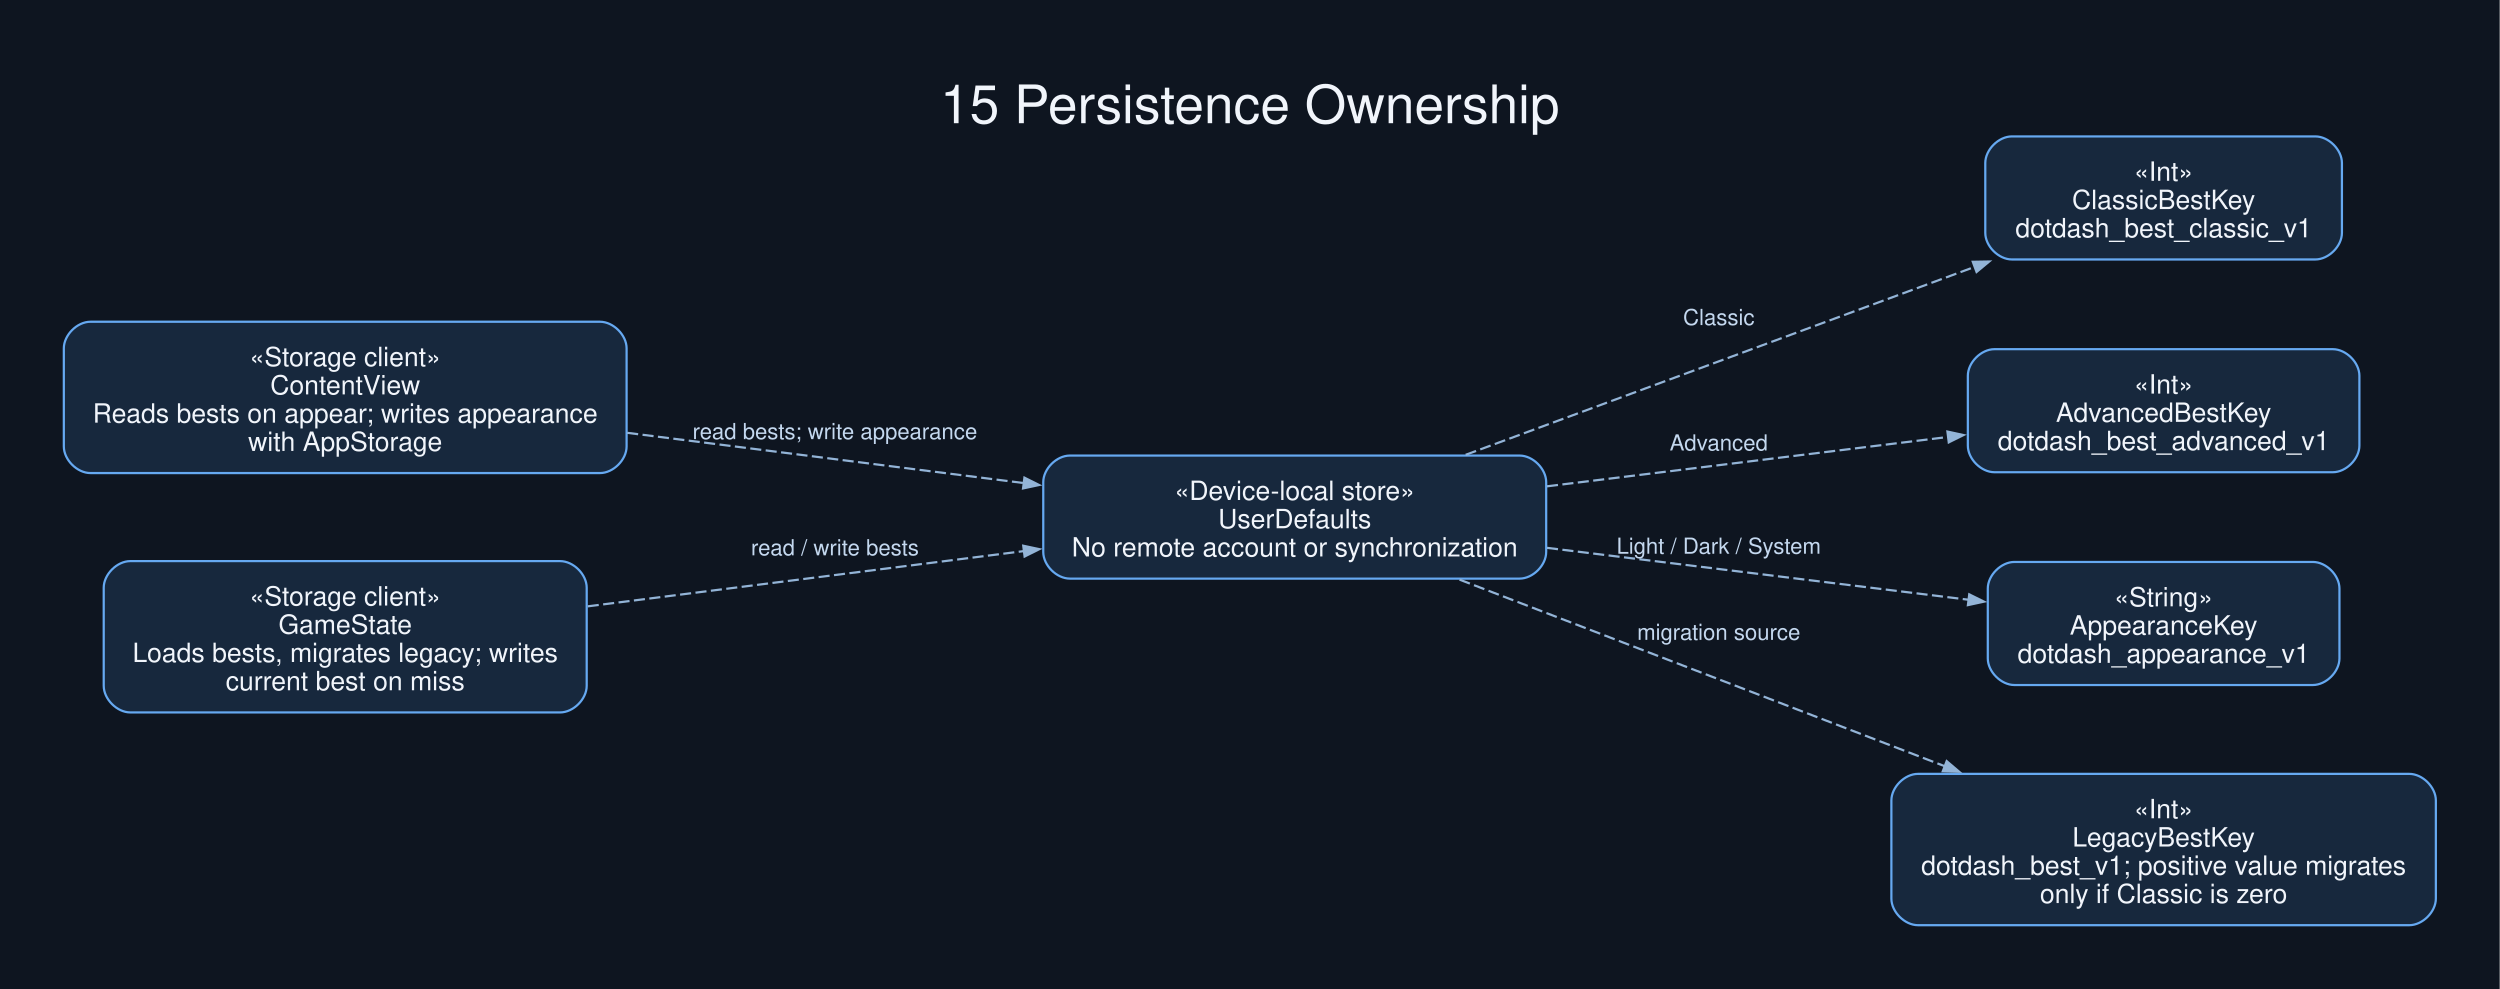
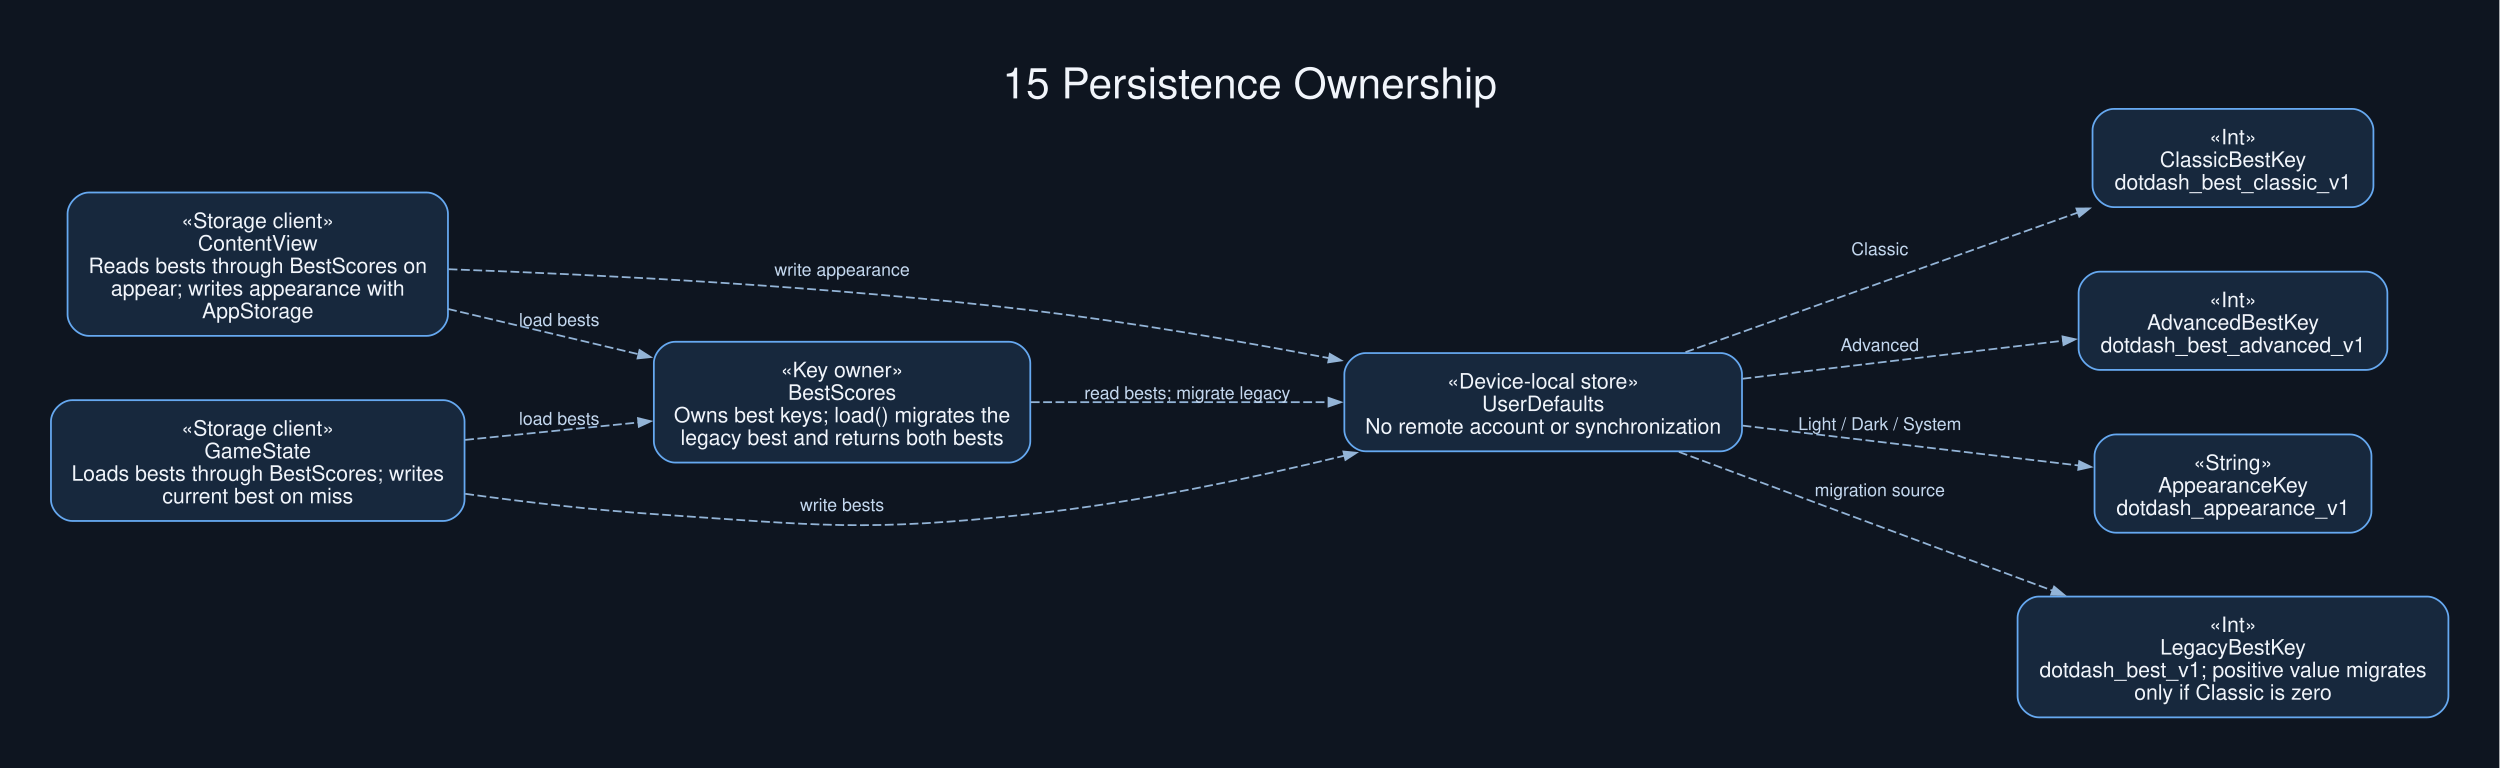
- <svg xmlns="http://www.w3.org/2000/svg" width="1128pt" height="446pt" viewBox="0.00 0.00 1128.00 446.00">
-   <g id="graph0" class="graph" transform="scale(1 1) rotate(0) translate(28.8 417.45)">
-     <polygon fill="#0e1520" stroke="none" points="-28.8,28.8 -28.8,-417.45 1099.06,-417.45 1099.06,28.8 -28.8,28.8" />
-     <text xml:space="preserve" text-anchor="middle" x="535.13" y="-361.85" font-family="Helvetica,sans-Serif" font-size="24.00" fill="#f1f5fb">15 Persistence Ownership</text>
+ <svg xmlns="http://www.w3.org/2000/svg" width="1413pt" height="434pt" viewBox="0.00 0.00 1413.00 434.00">
+   <g id="graph0" class="graph" transform="scale(1 1) rotate(0) translate(28.8 405.45)">
+     <polygon fill="#0e1520" stroke="none" points="-28.8,28.8 -28.8,-405.45 1383.84,-405.45 1383.84,28.8 -28.8,28.8" />
+     <text xml:space="preserve" text-anchor="middle" x="677.52" y="-349.85" font-family="Helvetica,sans-Serif" font-size="24.00" fill="#f1f5fb">15 Persistence Ownership</text>
    <g id="node1" class="node">
-       <path fill="#17283d" stroke="#66a9f1" d="M241.92,-272.28C241.92,-272.28 12,-272.28 12,-272.28 6,-272.28 0,-266.28 0,-260.28 0,-260.28 0,-216 0,-216 0,-210 6,-204 12,-204 12,-204 241.92,-204 241.92,-204 247.92,-204 253.92,-210 253.92,-216 253.92,-216 253.92,-260.28 253.92,-260.28 253.92,-266.28 247.92,-272.28 241.92,-272.28" />
-       <text xml:space="preserve" text-anchor="middle" x="126.96" y="-252.24" font-family="Helvetica,sans-Serif" font-size="12.00" fill="#f1f5fb">«Storage client»</text>
-       <text xml:space="preserve" text-anchor="middle" x="126.96" y="-239.49" font-family="Helvetica,sans-Serif" font-size="12.00" fill="#f1f5fb">ContentView</text>
-       <text xml:space="preserve" text-anchor="middle" x="126.96" y="-226.74" font-family="Helvetica,sans-Serif" font-size="12.00" fill="#f1f5fb">Reads bests on appear; writes appearance</text>
-       <text xml:space="preserve" text-anchor="middle" x="126.96" y="-213.99" font-family="Helvetica,sans-Serif" font-size="12.00" fill="#f1f5fb">with AppStorage</text>
+       <path fill="#17283d" stroke="#66a9f1" d="M212.39,-296.65C212.39,-296.65 21.38,-296.65 21.38,-296.65 15.38,-296.65 9.38,-290.65 9.38,-284.65 9.38,-284.65 9.38,-227.62 9.38,-227.62 9.38,-221.62 15.38,-215.62 21.38,-215.62 21.38,-215.62 212.39,-215.62 212.39,-215.62 218.39,-215.62 224.39,-221.62 224.39,-227.62 224.39,-227.62 224.39,-284.65 224.39,-284.65 224.39,-290.65 218.39,-296.65 212.39,-296.65" />
+       <text xml:space="preserve" text-anchor="middle" x="116.88" y="-276.62" font-family="Helvetica,sans-Serif" font-size="12.00" fill="#f1f5fb">«Storage client»</text>
+       <text xml:space="preserve" text-anchor="middle" x="116.88" y="-263.87" font-family="Helvetica,sans-Serif" font-size="12.00" fill="#f1f5fb">ContentView</text>
+       <text xml:space="preserve" text-anchor="middle" x="116.88" y="-251.11" font-family="Helvetica,sans-Serif" font-size="12.00" fill="#f1f5fb">Reads bests through BestScores on</text>
+       <text xml:space="preserve" text-anchor="middle" x="116.88" y="-238.36" font-family="Helvetica,sans-Serif" font-size="12.00" fill="#f1f5fb">appear; writes appearance with</text>
+       <text xml:space="preserve" text-anchor="middle" x="116.88" y="-225.61" font-family="Helvetica,sans-Serif" font-size="12.00" fill="#f1f5fb">AppStorage</text>
    </g>
    <g id="node3" class="node">
-       <path fill="#17283d" stroke="#66a9f1" d="M656.84,-211.9C656.84,-211.9 453.92,-211.9 453.92,-211.9 447.92,-211.9 441.92,-205.9 441.92,-199.9 441.92,-199.9 441.92,-168.38 441.92,-168.38 441.92,-162.38 447.92,-156.38 453.92,-156.38 453.92,-156.38 656.84,-156.38 656.84,-156.38 662.84,-156.38 668.84,-162.38 668.84,-168.38 668.84,-168.38 668.84,-199.9 668.84,-199.9 668.84,-205.9 662.84,-211.9 656.84,-211.9" />
-       <text xml:space="preserve" text-anchor="middle" x="555.38" y="-191.86" font-family="Helvetica,sans-Serif" font-size="12.00" fill="#f1f5fb">«Device-local store»</text>
-       <text xml:space="preserve" text-anchor="middle" x="555.38" y="-179.11" font-family="Helvetica,sans-Serif" font-size="12.00" fill="#f1f5fb">UserDefaults</text>
-       <text xml:space="preserve" text-anchor="middle" x="555.38" y="-166.36" font-family="Helvetica,sans-Serif" font-size="12.00" fill="#f1f5fb">No remote account or synchronization</text>
+       <path fill="#17283d" stroke="#66a9f1" d="M943.78,-205.9C943.78,-205.9 743.02,-205.9 743.02,-205.9 737.02,-205.9 731.02,-199.9 731.02,-193.9 731.02,-193.9 731.02,-162.38 731.02,-162.38 731.02,-156.38 737.02,-150.38 743.02,-150.38 743.02,-150.38 943.78,-150.38 943.78,-150.38 949.78,-150.38 955.78,-156.38 955.78,-162.38 955.78,-162.38 955.78,-193.9 955.78,-193.9 955.78,-199.9 949.78,-205.9 943.78,-205.9" />
+       <text xml:space="preserve" text-anchor="middle" x="843.4" y="-185.86" font-family="Helvetica,sans-Serif" font-size="12.00" fill="#f1f5fb">«Device-local store»</text>
+       <text xml:space="preserve" text-anchor="middle" x="843.4" y="-173.11" font-family="Helvetica,sans-Serif" font-size="12.00" fill="#f1f5fb">UserDefaults</text>
+       <text xml:space="preserve" text-anchor="middle" x="843.4" y="-160.36" font-family="Helvetica,sans-Serif" font-size="12.00" fill="#f1f5fb">No remote account or synchronization</text>
    </g>
    <g id="edge1" class="edge">
-       <path fill="none" stroke="#93b4d7" stroke-dasharray="5,2" d="M254.17,-222.16C310.82,-214.98 377.35,-206.56 433.37,-199.46" />
-       <polygon fill="#93b4d7" stroke="#93b4d7" points="433.42,-201.93 440.05,-198.62 432.8,-197.07 433.42,-201.93" />
-       <text xml:space="preserve" text-anchor="middle" x="347.92" y="-219.31" font-family="Helvetica,sans-Serif" font-size="10.00" fill="#c4d8ef">read bests; write appearance</text>
+       <path fill="none" stroke="#93b4d7" stroke-dasharray="5,2" d="M224.72,-253.29C313.1,-250.09 441.8,-243.48 553.52,-230.14 609.35,-223.47 670.73,-212.89 722.49,-203.01" />
+       <polygon fill="#93b4d7" stroke="#93b4d7" points="722.82,-205.44 729.23,-201.72 721.89,-200.63 722.82,-205.44" />
+       <text xml:space="preserve" text-anchor="middle" x="447.14" y="-249.6" font-family="Helvetica,sans-Serif" font-size="10.00" fill="#c4d8ef">write appearance</text>
+     </g>
+     <g id="node8" class="node">
+       <path fill="#17283d" stroke="#66a9f1" d="M541.52,-212.28C541.52,-212.28 352.76,-212.28 352.76,-212.28 346.76,-212.28 340.76,-206.28 340.76,-200.28 340.76,-200.28 340.76,-156 340.76,-156 340.76,-150 346.76,-144 352.76,-144 352.76,-144 541.52,-144 541.52,-144 547.52,-144 553.52,-150 553.52,-156 553.52,-156 553.52,-200.28 553.52,-200.28 553.52,-206.28 547.52,-212.28 541.52,-212.28" />
+       <text xml:space="preserve" text-anchor="middle" x="447.14" y="-192.24" font-family="Helvetica,sans-Serif" font-size="12.00" fill="#f1f5fb">«Key owner»</text>
+       <text xml:space="preserve" text-anchor="middle" x="447.14" y="-179.49" font-family="Helvetica,sans-Serif" font-size="12.00" fill="#f1f5fb">BestScores</text>
+       <text xml:space="preserve" text-anchor="middle" x="447.14" y="-166.74" font-family="Helvetica,sans-Serif" font-size="12.00" fill="#f1f5fb">Owns best keys; load() migrates the</text>
+       <text xml:space="preserve" text-anchor="middle" x="447.14" y="-153.99" font-family="Helvetica,sans-Serif" font-size="12.00" fill="#f1f5fb">legacy best and returns both bests</text>
+     </g>
+     <g id="edge7" class="edge">
+       <path fill="none" stroke="#93b4d7" stroke-dasharray="5,2" d="M224.46,-230.82C259,-222.61 297.45,-213.47 332.49,-205.15" />
+       <polygon fill="#93b4d7" stroke="#93b4d7" points="332.66,-207.62 338.91,-203.62 331.53,-202.86 332.66,-207.62" />
+       <text xml:space="preserve" text-anchor="middle" x="287.26" y="-221.23" font-family="Helvetica,sans-Serif" font-size="10.00" fill="#c4d8ef">load bests</text>
    </g>
    <g id="node2" class="node">
-       <path fill="#17283d" stroke="#66a9f1" d="M223.92,-164.28C223.92,-164.28 30,-164.28 30,-164.28 24,-164.28 18,-158.28 18,-152.28 18,-152.28 18,-108 18,-108 18,-102 24,-96 30,-96 30,-96 223.92,-96 223.92,-96 229.92,-96 235.92,-102 235.92,-108 235.92,-108 235.92,-152.28 235.92,-152.28 235.92,-158.28 229.92,-164.28 223.92,-164.28" />
-       <text xml:space="preserve" text-anchor="middle" x="126.96" y="-144.24" font-family="Helvetica,sans-Serif" font-size="12.00" fill="#f1f5fb">«Storage client»</text>
-       <text xml:space="preserve" text-anchor="middle" x="126.96" y="-131.49" font-family="Helvetica,sans-Serif" font-size="12.00" fill="#f1f5fb">GameState</text>
-       <text xml:space="preserve" text-anchor="middle" x="126.96" y="-118.74" font-family="Helvetica,sans-Serif" font-size="12.00" fill="#f1f5fb">Loads bests, migrates legacy; writes</text>
-       <text xml:space="preserve" text-anchor="middle" x="126.96" y="-105.99" font-family="Helvetica,sans-Serif" font-size="12.00" fill="#f1f5fb">current best on miss</text>
+       <path fill="#17283d" stroke="#66a9f1" d="M221.76,-179.28C221.76,-179.28 12,-179.28 12,-179.28 6,-179.28 0,-173.28 0,-167.28 0,-167.28 0,-123 0,-123 0,-117 6,-111 12,-111 12,-111 221.76,-111 221.76,-111 227.76,-111 233.76,-117 233.76,-123 233.76,-123 233.76,-167.28 233.76,-167.28 233.76,-173.28 227.76,-179.28 221.76,-179.28" />
+       <text xml:space="preserve" text-anchor="middle" x="116.88" y="-159.24" font-family="Helvetica,sans-Serif" font-size="12.00" fill="#f1f5fb">«Storage client»</text>
+       <text xml:space="preserve" text-anchor="middle" x="116.88" y="-146.49" font-family="Helvetica,sans-Serif" font-size="12.00" fill="#f1f5fb">GameState</text>
+       <text xml:space="preserve" text-anchor="middle" x="116.88" y="-133.74" font-family="Helvetica,sans-Serif" font-size="12.00" fill="#f1f5fb">Loads bests through BestScores; writes</text>
+       <text xml:space="preserve" text-anchor="middle" x="116.88" y="-120.99" font-family="Helvetica,sans-Serif" font-size="12.00" fill="#f1f5fb">current best on miss</text>
    </g>
    <g id="edge2" class="edge">
-       <path fill="none" stroke="#93b4d7" stroke-dasharray="5,2" d="M236.39,-143.87C296.49,-151.48 371.37,-160.96 433.37,-168.82" />
-       <polygon fill="#93b4d7" stroke="#93b4d7" points="432.89,-171.22 440.14,-169.67 433.5,-166.36 432.89,-171.22" />
-       <text xml:space="preserve" text-anchor="middle" x="347.92" y="-166.88" font-family="Helvetica,sans-Serif" font-size="10.00" fill="#c4d8ef">read / write bests</text>
+       <path fill="none" stroke="#93b4d7" stroke-dasharray="5,2" d="M234.12,-126.35C268.37,-121.63 305.99,-117.24 340.76,-114.89 435.1,-108.52 459.51,-104.72 553.52,-114.89 612.87,-121.31 677.91,-134.95 731.22,-147.92" />
+       <polygon fill="#93b4d7" stroke="#93b4d7" points="730.48,-150.26 737.86,-149.55 731.65,-145.51 730.48,-150.26" />
+       <text xml:space="preserve" text-anchor="middle" x="447.14" y="-116.64" font-family="Helvetica,sans-Serif" font-size="10.00" fill="#c4d8ef">write bests</text>
+     </g>
+     <g id="edge8" class="edge">
+       <path fill="none" stroke="#93b4d7" stroke-dasharray="5,2" d="M234.07,-156.82C265.9,-160.02 300.37,-163.49 332.08,-166.67" />
+       <polygon fill="#93b4d7" stroke="#93b4d7" points="331.79,-169.11 339,-167.37 332.28,-164.23 331.79,-169.11" />
+       <text xml:space="preserve" text-anchor="middle" x="287.26" y="-165.37" font-family="Helvetica,sans-Serif" font-size="10.00" fill="#c4d8ef">load bests</text>
    </g>
    <g id="node4" class="node">
-       <path fill="#17283d" stroke="#66a9f1" d="M1015.88,-355.9C1015.88,-355.9 878.96,-355.9 878.96,-355.9 872.96,-355.9 866.96,-349.9 866.96,-343.9 866.96,-343.9 866.96,-312.38 866.96,-312.38 866.96,-306.38 872.96,-300.38 878.96,-300.38 878.96,-300.38 1015.88,-300.38 1015.88,-300.38 1021.88,-300.38 1027.88,-306.38 1027.88,-312.38 1027.88,-312.38 1027.88,-343.9 1027.88,-343.9 1027.88,-349.9 1021.88,-355.9 1015.88,-355.9" />
-       <text xml:space="preserve" text-anchor="middle" x="947.42" y="-335.87" font-family="Helvetica,sans-Serif" font-size="12.00" fill="#f1f5fb">«Int»</text>
-       <text xml:space="preserve" text-anchor="middle" x="947.42" y="-323.12" font-family="Helvetica,sans-Serif" font-size="12.00" fill="#f1f5fb">ClassicBestKey</text>
-       <text xml:space="preserve" text-anchor="middle" x="947.42" y="-310.37" font-family="Helvetica,sans-Serif" font-size="12.00" fill="#f1f5fb">dotdash_best_classic_v1</text>
+       <path fill="#17283d" stroke="#66a9f1" d="M1300.66,-343.9C1300.66,-343.9 1165.9,-343.9 1165.9,-343.9 1159.9,-343.9 1153.9,-337.9 1153.9,-331.9 1153.9,-331.9 1153.9,-300.38 1153.9,-300.38 1153.9,-294.38 1159.9,-288.38 1165.9,-288.38 1165.9,-288.38 1300.66,-288.38 1300.66,-288.38 1306.66,-288.38 1312.66,-294.38 1312.66,-300.38 1312.66,-300.38 1312.66,-331.9 1312.66,-331.9 1312.66,-337.9 1306.66,-343.9 1300.66,-343.9" />
+       <text xml:space="preserve" text-anchor="middle" x="1233.28" y="-323.87" font-family="Helvetica,sans-Serif" font-size="12.00" fill="#f1f5fb">«Int»</text>
+       <text xml:space="preserve" text-anchor="middle" x="1233.28" y="-311.12" font-family="Helvetica,sans-Serif" font-size="12.00" fill="#f1f5fb">ClassicBestKey</text>
+       <text xml:space="preserve" text-anchor="middle" x="1233.28" y="-298.37" font-family="Helvetica,sans-Serif" font-size="12.00" fill="#f1f5fb">dotdash_best_classic_v1</text>
    </g>
    <g id="edge3" class="edge">
-       <path fill="none" stroke="#93b4d7" stroke-dasharray="5,2" d="M632.51,-212.25C698.58,-236.64 794.09,-271.9 862.38,-297.11" />
-       <polygon fill="#93b4d7" stroke="#93b4d7" points="861.32,-299.33 868.73,-299.46 863.02,-294.73 861.32,-299.33" />
-       <text xml:space="preserve" text-anchor="middle" x="746.71" y="-270.79" font-family="Helvetica,sans-Serif" font-size="10.00" fill="#c4d8ef">Classic</text>
+       <path fill="none" stroke="#93b4d7" stroke-dasharray="5,2" d="M923.83,-206.4C988.36,-229.36 1079.25,-261.7 1145.65,-285.32" />
+       <polygon fill="#93b4d7" stroke="#93b4d7" points="1144.78,-287.61 1152.2,-287.65 1146.42,-282.99 1144.78,-287.61" />
+       <text xml:space="preserve" text-anchor="middle" x="1033.65" y="-261.25" font-family="Helvetica,sans-Serif" font-size="10.00" fill="#c4d8ef">Classic</text>
    </g>
    <g id="node5" class="node">
-       <path fill="#17283d" stroke="#66a9f1" d="M1023.76,-259.9C1023.76,-259.9 871.09,-259.9 871.09,-259.9 865.09,-259.9 859.09,-253.9 859.09,-247.9 859.09,-247.9 859.09,-216.38 859.09,-216.38 859.09,-210.38 865.09,-204.38 871.09,-204.38 871.09,-204.38 1023.76,-204.38 1023.76,-204.38 1029.76,-204.38 1035.76,-210.38 1035.76,-216.38 1035.76,-216.38 1035.76,-247.9 1035.76,-247.9 1035.76,-253.9 1029.76,-259.9 1023.76,-259.9" />
-       <text xml:space="preserve" text-anchor="middle" x="947.42" y="-239.86" font-family="Helvetica,sans-Serif" font-size="12.00" fill="#f1f5fb">«Int»</text>
-       <text xml:space="preserve" text-anchor="middle" x="947.42" y="-227.11" font-family="Helvetica,sans-Serif" font-size="12.00" fill="#f1f5fb">AdvancedBestKey</text>
-       <text xml:space="preserve" text-anchor="middle" x="947.42" y="-214.36" font-family="Helvetica,sans-Serif" font-size="12.00" fill="#f1f5fb">dotdash_best_advanced_v1</text>
+       <path fill="#17283d" stroke="#66a9f1" d="M1308.54,-251.9C1308.54,-251.9 1158.03,-251.9 1158.03,-251.9 1152.03,-251.9 1146.03,-245.9 1146.03,-239.9 1146.03,-239.9 1146.03,-208.38 1146.03,-208.38 1146.03,-202.38 1152.03,-196.38 1158.03,-196.38 1158.03,-196.38 1308.54,-196.38 1308.54,-196.38 1314.54,-196.38 1320.54,-202.38 1320.54,-208.38 1320.54,-208.38 1320.54,-239.9 1320.54,-239.9 1320.54,-245.9 1314.54,-251.9 1308.54,-251.9" />
+       <text xml:space="preserve" text-anchor="middle" x="1233.28" y="-231.86" font-family="Helvetica,sans-Serif" font-size="12.00" fill="#f1f5fb">«Int»</text>
+       <text xml:space="preserve" text-anchor="middle" x="1233.28" y="-219.11" font-family="Helvetica,sans-Serif" font-size="12.00" fill="#f1f5fb">AdvancedBestKey</text>
+       <text xml:space="preserve" text-anchor="middle" x="1233.28" y="-206.36" font-family="Helvetica,sans-Serif" font-size="12.00" fill="#f1f5fb">dotdash_best_advanced_v1</text>
    </g>
    <g id="edge4" class="edge">
-       <path fill="none" stroke="#93b4d7" stroke-dasharray="5,2" d="M669.2,-198.02C726.55,-205.08 795.51,-213.57 850.31,-220.31" />
-       <polygon fill="#93b4d7" stroke="#93b4d7" points="849.88,-222.73 857.13,-221.15 850.48,-217.86 849.88,-222.73" />
-       <text xml:space="preserve" text-anchor="middle" x="746.71" y="-214.19" font-family="Helvetica,sans-Serif" font-size="10.00" fill="#c4d8ef">Advanced</text>
+       <path fill="none" stroke="#93b4d7" stroke-dasharray="5,2" d="M956.07,-191.38C1013.44,-198.19 1082.6,-206.39 1137.37,-212.88" />
+       <polygon fill="#93b4d7" stroke="#93b4d7" points="1136.94,-215.3 1144.18,-213.69 1137.52,-210.43 1136.94,-215.3" />
+       <text xml:space="preserve" text-anchor="middle" x="1033.65" y="-207.01" font-family="Helvetica,sans-Serif" font-size="10.00" fill="#c4d8ef">Advanced</text>
    </g>
    <g id="node6" class="node">
-       <path fill="#17283d" stroke="#66a9f1" d="M1014.76,-163.9C1014.76,-163.9 880.09,-163.9 880.09,-163.9 874.09,-163.9 868.09,-157.9 868.09,-151.9 868.09,-151.9 868.09,-120.37 868.09,-120.37 868.09,-114.37 874.09,-108.37 880.09,-108.37 880.09,-108.37 1014.76,-108.37 1014.76,-108.37 1020.76,-108.37 1026.76,-114.37 1026.76,-120.37 1026.76,-120.37 1026.76,-151.9 1026.76,-151.9 1026.76,-157.9 1020.76,-163.9 1014.76,-163.9" />
-       <text xml:space="preserve" text-anchor="middle" x="947.42" y="-143.86" font-family="Helvetica,sans-Serif" font-size="12.00" fill="#f1f5fb">«String»</text>
-       <text xml:space="preserve" text-anchor="middle" x="947.42" y="-131.11" font-family="Helvetica,sans-Serif" font-size="12.00" fill="#f1f5fb">AppearanceKey</text>
-       <text xml:space="preserve" text-anchor="middle" x="947.42" y="-118.36" font-family="Helvetica,sans-Serif" font-size="12.00" fill="#f1f5fb">dotdash_appearance_v1</text>
+       <path fill="#17283d" stroke="#66a9f1" d="M1299.54,-159.9C1299.54,-159.9 1167.03,-159.9 1167.03,-159.9 1161.03,-159.9 1155.03,-153.9 1155.03,-147.9 1155.03,-147.9 1155.03,-116.37 1155.03,-116.37 1155.03,-110.37 1161.03,-104.37 1167.03,-104.37 1167.03,-104.37 1299.54,-104.37 1299.54,-104.37 1305.54,-104.37 1311.54,-110.37 1311.54,-116.37 1311.54,-116.37 1311.54,-147.9 1311.54,-147.9 1311.54,-153.9 1305.54,-159.9 1299.54,-159.9" />
+       <text xml:space="preserve" text-anchor="middle" x="1233.28" y="-139.86" font-family="Helvetica,sans-Serif" font-size="12.00" fill="#f1f5fb">«String»</text>
+       <text xml:space="preserve" text-anchor="middle" x="1233.28" y="-127.11" font-family="Helvetica,sans-Serif" font-size="12.00" fill="#f1f5fb">AppearanceKey</text>
+       <text xml:space="preserve" text-anchor="middle" x="1233.28" y="-114.36" font-family="Helvetica,sans-Serif" font-size="12.00" fill="#f1f5fb">dotdash_appearance_v1</text>
    </g>
    <g id="edge5" class="edge">
-       <path fill="none" stroke="#93b4d7" stroke-dasharray="5,2" d="M669.2,-170.26C729.88,-162.79 803.57,-153.72 859.72,-146.81" />
-       <polygon fill="#93b4d7" stroke="#93b4d7" points="859.72,-149.28 866.37,-145.99 859.12,-144.42 859.72,-149.28" />
-       <text xml:space="preserve" text-anchor="middle" x="746.71" y="-167.6" font-family="Helvetica,sans-Serif" font-size="10.00" fill="#c4d8ef">Light / Dark / System</text>
+       <path fill="none" stroke="#93b4d7" stroke-dasharray="5,2" d="M956.07,-164.9C1016.65,-157.71 1090.38,-148.97 1146.42,-142.32" />
+       <polygon fill="#93b4d7" stroke="#93b4d7" points="1146.39,-144.79 1153.06,-141.54 1145.82,-139.93 1146.39,-144.79" />
+       <text xml:space="preserve" text-anchor="middle" x="1033.65" y="-162.36" font-family="Helvetica,sans-Serif" font-size="10.00" fill="#c4d8ef">Light / Dark / System</text>
    </g>
    <g id="node7" class="node">
-       <path fill="#17283d" stroke="#66a9f1" d="M1058.26,-68.28C1058.26,-68.28 836.59,-68.28 836.59,-68.28 830.59,-68.28 824.59,-62.28 824.59,-56.28 824.59,-56.28 824.59,-12 824.59,-12 824.59,-6 830.59,0 836.59,0 836.59,0 1058.26,0 1058.26,0 1064.26,0 1070.26,-6 1070.26,-12 1070.26,-12 1070.26,-56.28 1070.26,-56.28 1070.26,-62.28 1064.26,-68.28 1058.26,-68.28" />
-       <text xml:space="preserve" text-anchor="middle" x="947.42" y="-48.24" font-family="Helvetica,sans-Serif" font-size="12.00" fill="#f1f5fb">«Int»</text>
-       <text xml:space="preserve" text-anchor="middle" x="947.42" y="-35.49" font-family="Helvetica,sans-Serif" font-size="12.00" fill="#f1f5fb">LegacyBestKey</text>
-       <text xml:space="preserve" text-anchor="middle" x="947.42" y="-22.74" font-family="Helvetica,sans-Serif" font-size="12.00" fill="#f1f5fb">dotdash_best_v1; positive value migrates</text>
-       <text xml:space="preserve" text-anchor="middle" x="947.42" y="-9.99" font-family="Helvetica,sans-Serif" font-size="12.00" fill="#f1f5fb">only if Classic is zero</text>
+       <path fill="#17283d" stroke="#66a9f1" d="M1343.04,-68.28C1343.04,-68.28 1123.53,-68.28 1123.53,-68.28 1117.53,-68.28 1111.53,-62.28 1111.53,-56.28 1111.53,-56.28 1111.53,-12 1111.53,-12 1111.53,-6 1117.53,0 1123.53,0 1123.53,0 1343.04,0 1343.04,0 1349.04,0 1355.04,-6 1355.04,-12 1355.04,-12 1355.04,-56.28 1355.04,-56.28 1355.04,-62.28 1349.04,-68.28 1343.04,-68.28" />
+       <text xml:space="preserve" text-anchor="middle" x="1233.28" y="-48.24" font-family="Helvetica,sans-Serif" font-size="12.00" fill="#f1f5fb">«Int»</text>
+       <text xml:space="preserve" text-anchor="middle" x="1233.28" y="-35.49" font-family="Helvetica,sans-Serif" font-size="12.00" fill="#f1f5fb">LegacyBestKey</text>
+       <text xml:space="preserve" text-anchor="middle" x="1233.28" y="-22.74" font-family="Helvetica,sans-Serif" font-size="12.00" fill="#f1f5fb">dotdash_best_v1; positive value migrates</text>
+       <text xml:space="preserve" text-anchor="middle" x="1233.28" y="-9.99" font-family="Helvetica,sans-Serif" font-size="12.00" fill="#f1f5fb">only if Classic is zero</text>
    </g>
    <g id="edge6" class="edge">
-       <path fill="none" stroke="#93b4d7" stroke-dasharray="5,2" d="M629.74,-155.93C691.68,-132.11 780.89,-97.8 848.84,-71.67" />
-       <polygon fill="#93b4d7" stroke="#93b4d7" points="849.54,-74.03 855.19,-69.23 847.78,-69.45 849.54,-74.03" />
-       <text xml:space="preserve" text-anchor="middle" x="746.71" y="-128.74" font-family="Helvetica,sans-Serif" font-size="10.00" fill="#c4d8ef">migration source</text>
+       <path fill="none" stroke="#93b4d7" stroke-dasharray="5,2" d="M920.11,-150.03C980.38,-127.66 1065.29,-96.13 1131.35,-71.61" />
+       <polygon fill="#93b4d7" stroke="#93b4d7" points="1132.18,-73.92 1137.89,-69.18 1130.47,-69.32 1132.18,-73.92" />
+       <text xml:space="preserve" text-anchor="middle" x="1033.65" y="-125.02" font-family="Helvetica,sans-Serif" font-size="10.00" fill="#c4d8ef">migration source</text>
+     </g>
+     <g id="edge9" class="edge">
+       <path fill="none" stroke="#93b4d7" stroke-dasharray="5,2" d="M553.79,-178.14C605.76,-178.14 668.61,-178.14 722.38,-178.14" />
+       <polygon fill="#93b4d7" stroke="#93b4d7" points="722.08,-180.59 729.08,-178.14 722.08,-175.69 722.08,-180.59" />
+       <text xml:space="preserve" text-anchor="middle" x="642.27" y="-179.89" font-family="Helvetica,sans-Serif" font-size="10.00" fill="#c4d8ef">read bests; migrate legacy</text>
    </g>
  </g>
</svg>
